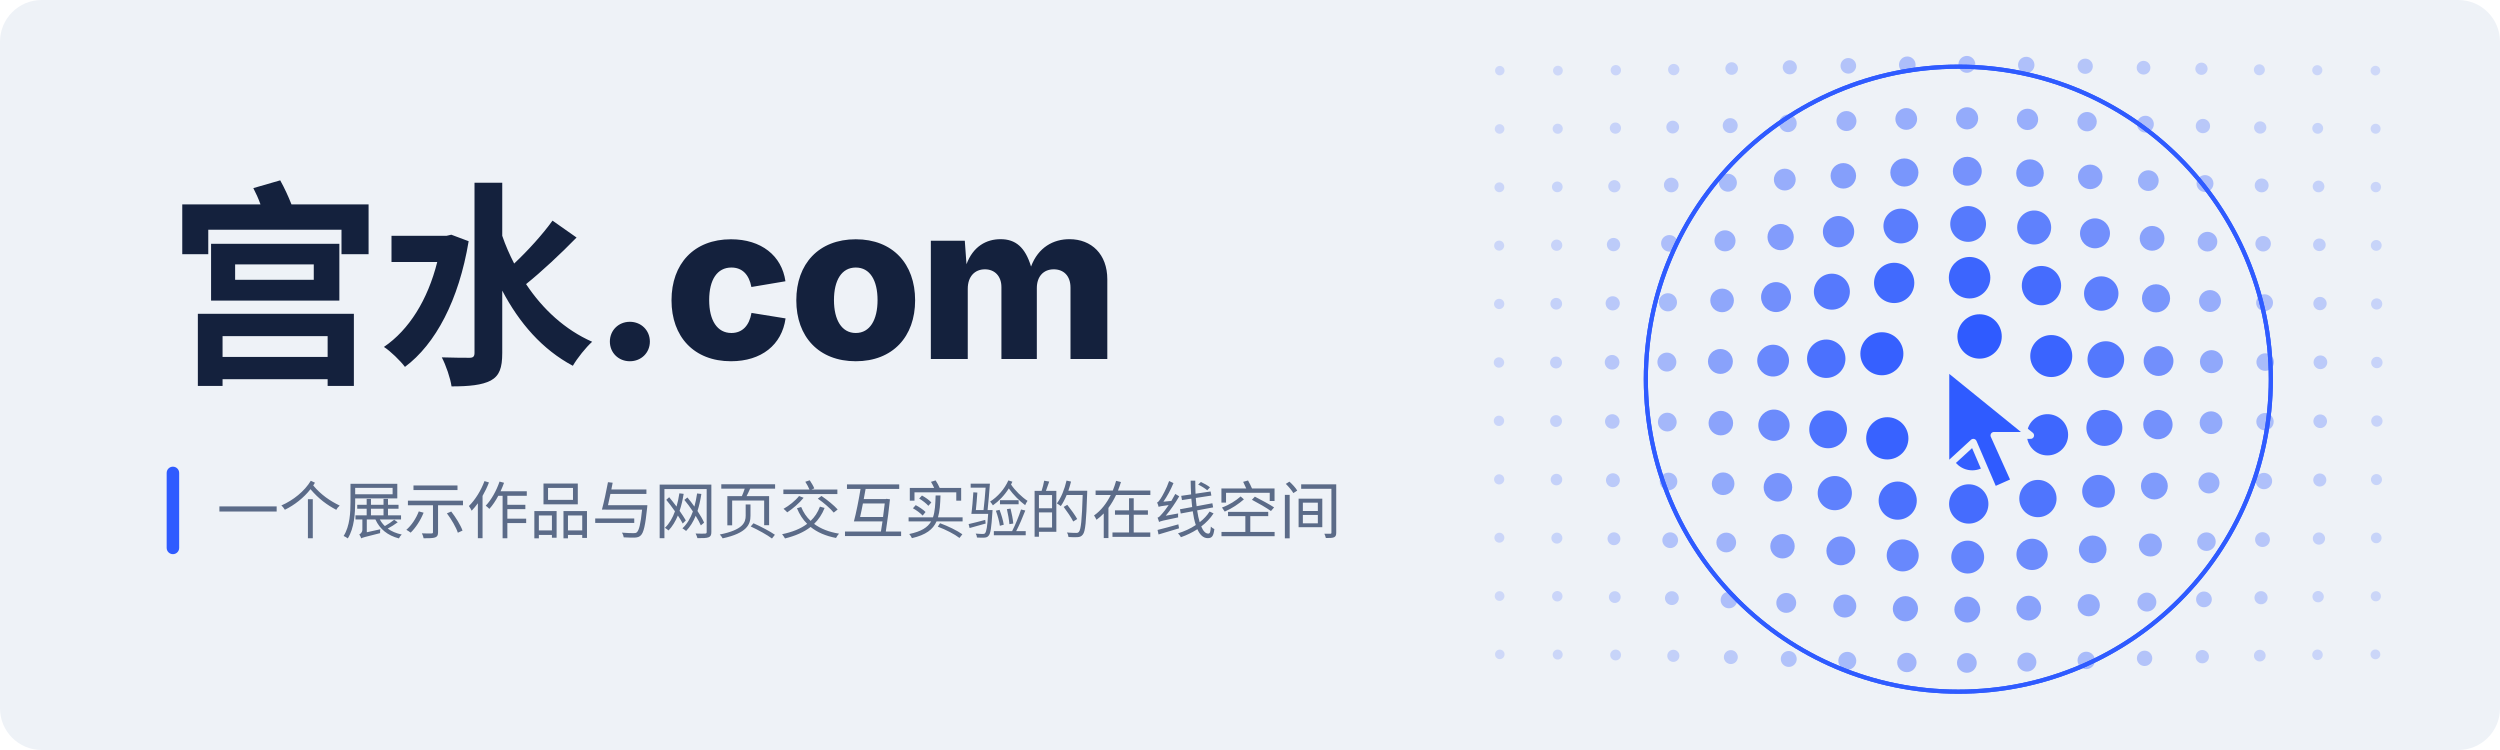
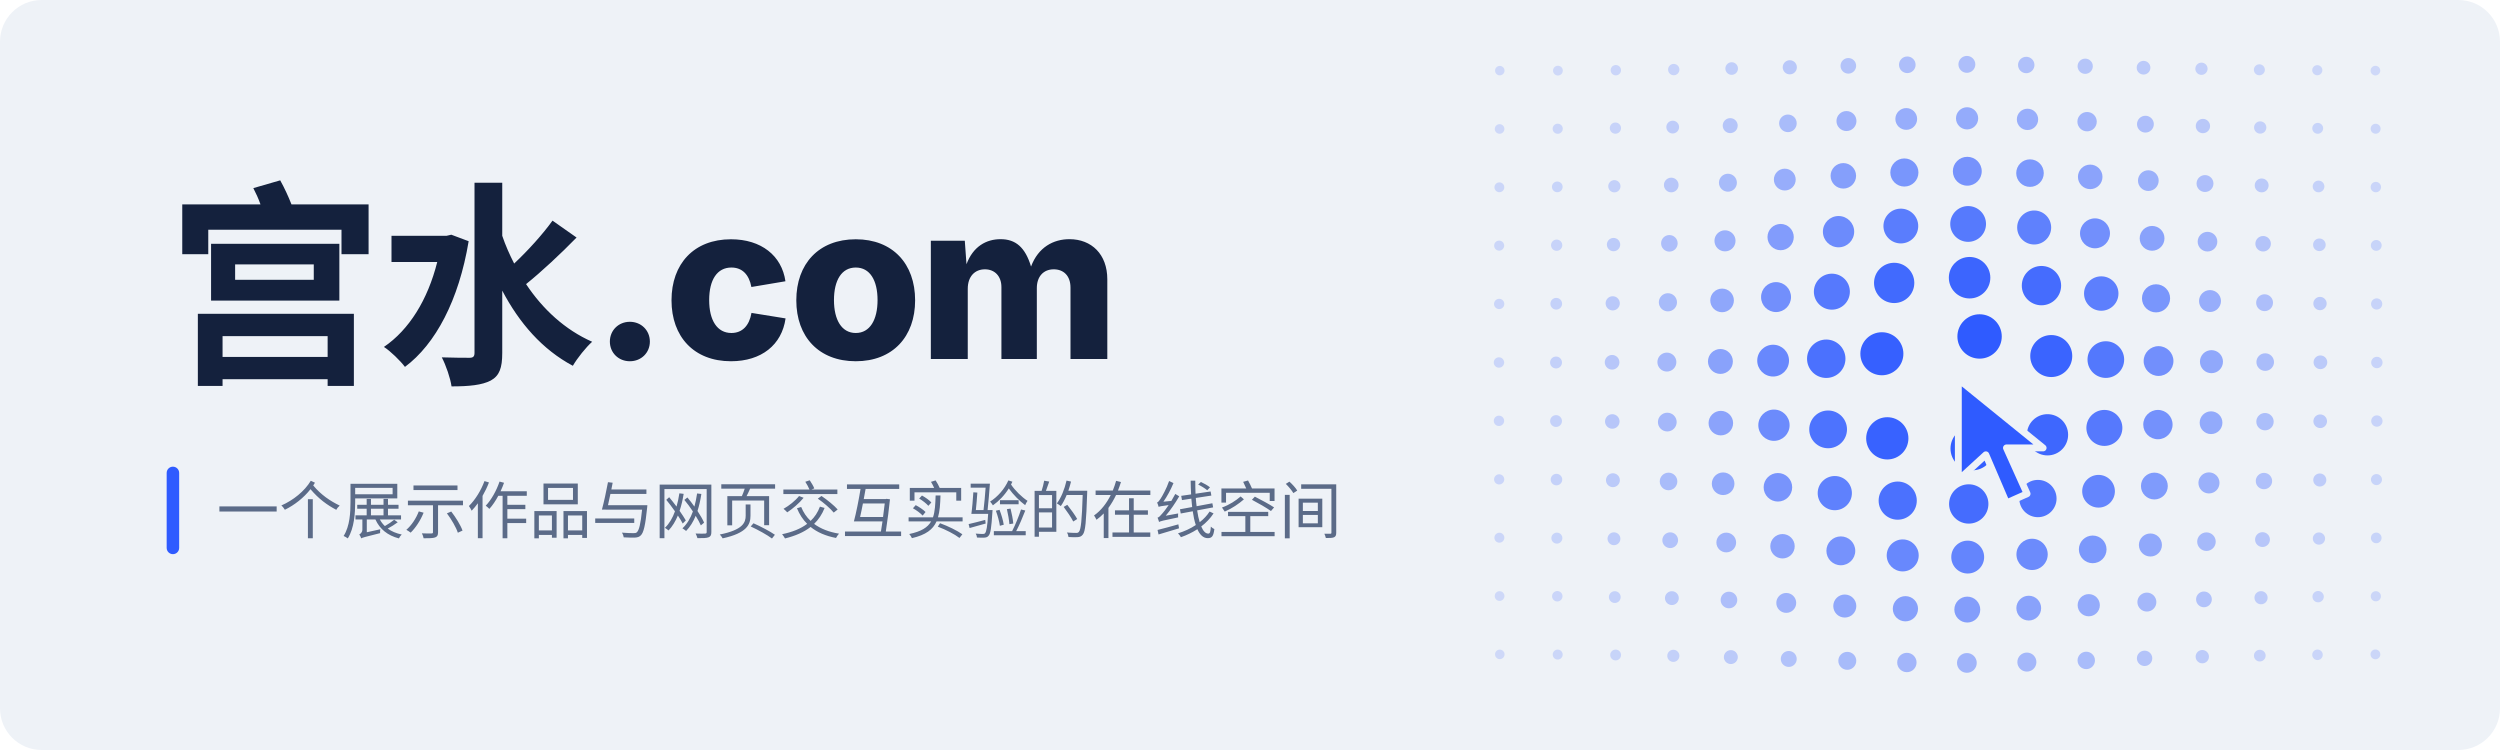
<svg xmlns="http://www.w3.org/2000/svg" viewBox="0 0 1200 360" width="1200" height="360" role="img" aria-label="宫水.com 一个展示作品与网页交互实验的在线空间">
  <style>
    .bg    { fill: #EEF2F7; }
    .ink   { fill: #14213D; }
    .soft  { fill: #5B6B88; }
    .accent{ fill: #2F5BFF; }
-     .ring  { fill: none; stroke: #2F5BFF; stroke-width: 2; }
    .tip   { stroke: #EEF2F7; stroke-width: 3; stroke-linejoin: round; }
    text   { font-family: "Inter","SF Pro Display","Segoe UI",Helvetica,Arial,"Hiragino Sans","PingFang SC","Noto Sans CJK SC","Noto Sans SC","Microsoft YaHei",sans-serif; }
    .domain{ font-size: 104px; font-weight: 800; letter-spacing: -2px; }
    .desc  { font-size: 30px; font-weight: 500; }
-     .dot   { fill: #2F5BFF; transform-box: fill-box; transform-origin: center; animation: wave 3.6s ease-in-out infinite; }
-     @keyframes wave { 0%,40%,100% { transform: scale(1); } 14% { transform: scale(1.7); } }
-     .r1,.r2 { transform-box: fill-box; transform-origin: center; animation: ripple 3.6s ease-out infinite; }
-     .r2 { animation-delay: 1.2s; }
-     @keyframes ripple { from { transform: scale(.2); opacity: .7; } to { transform: scale(1); opacity: 0; } }
+     .dot   { fill: #2F5BFF; transform-box: fill-box; transform-origin: center; animation: wave 7.2s ease-in-out infinite; }
+     @keyframes wave { 0%,52%,100% { transform: scale(1); } 18% { transform: scale(1.16); } }
    @media (prefers-color-scheme: dark) {
      .bg    { fill: #0E1730; }
      .ink   { fill: #F2F5FB; }
      .soft  { fill: #9AA8C7; }
      .accent,.dot { fill: #7C9BFF; }
-       .ring  { stroke: #7C9BFF; }
      .tip   { stroke: #0E1730; }
    }
-     @media (prefers-reduced-motion: reduce) { .dot,.r1,.r2 { animation: none; } .r1,.r2 { opacity: 0; } }
+     @media (prefers-reduced-motion: reduce) { .dot { animation: none; } }
  </style>
  <rect class="bg" width="1200" height="360" rx="20" />
  <g>
    <circle class="dot" cx="719.9" cy="33.9" r="2.27" opacity="0.17" style="animation-delay:1.19s" />
    <circle class="dot" cx="719.8" cy="61.9" r="2.31" opacity="0.17" style="animation-delay:1.13s" />
    <circle class="dot" cx="719.7" cy="89.9" r="2.37" opacity="0.18" style="animation-delay:1.07s" />
    <circle class="dot" cx="719.6" cy="117.9" r="2.42" opacity="0.18" style="animation-delay:1.03s" />
    <circle class="dot" cx="719.6" cy="145.9" r="2.47" opacity="0.19" style="animation-delay:1.00s" />
    <circle class="dot" cx="719.5" cy="174.0" r="2.50" opacity="0.19" style="animation-delay:0.99s" />
    <circle class="dot" cx="719.5" cy="202.0" r="2.49" opacity="0.19" style="animation-delay:0.99s" />
    <circle class="dot" cx="719.6" cy="230.1" r="2.45" opacity="0.19" style="animation-delay:1.01s" />
    <circle class="dot" cx="719.7" cy="258.1" r="2.40" opacity="0.18" style="animation-delay:1.05s" />
    <circle class="dot" cx="719.8" cy="286.1" r="2.34" opacity="0.17" style="animation-delay:1.10s" />
    <circle class="dot" cx="719.9" cy="314.1" r="2.29" opacity="0.17" style="animation-delay:1.15s" />
    <circle class="dot" cx="747.8" cy="33.9" r="2.35" opacity="0.17" style="animation-delay:1.09s" />
    <circle class="dot" cx="747.7" cy="61.8" r="2.44" opacity="0.18" style="animation-delay:1.02s" />
    <circle class="dot" cx="747.5" cy="89.7" r="2.57" opacity="0.20" style="animation-delay:0.96s" />
    <circle class="dot" cx="747.2" cy="117.7" r="2.70" opacity="0.21" style="animation-delay:0.91s" />
    <circle class="dot" cx="747.0" cy="145.8" r="2.81" opacity="0.22" style="animation-delay:0.88s" />
    <circle class="dot" cx="746.9" cy="174.0" r="2.86" opacity="0.23" style="animation-delay:0.86s" />
    <circle class="dot" cx="746.9" cy="202.1" r="2.84" opacity="0.22" style="animation-delay:0.87s" />
    <circle class="dot" cx="747.1" cy="230.2" r="2.77" opacity="0.22" style="animation-delay:0.89s" />
    <circle class="dot" cx="747.3" cy="258.3" r="2.64" opacity="0.20" style="animation-delay:0.93s" />
    <circle class="dot" cx="747.5" cy="286.2" r="2.51" opacity="0.19" style="animation-delay:0.98s" />
    <circle class="dot" cx="747.7" cy="314.2" r="2.40" opacity="0.18" style="animation-delay:1.05s" />
    <circle class="dot" cx="775.6" cy="33.7" r="2.49" opacity="0.19" style="animation-delay:0.99s" />
    <circle class="dot" cx="775.4" cy="61.5" r="2.69" opacity="0.21" style="animation-delay:0.91s" />
    <circle class="dot" cx="774.9" cy="89.4" r="2.94" opacity="0.23" style="animation-delay:0.85s" />
    <circle class="dot" cx="774.5" cy="117.4" r="3.20" opacity="0.26" style="animation-delay:0.79s" />
    <circle class="dot" cx="774.1" cy="145.6" r="3.41" opacity="0.28" style="animation-delay:0.76s" />
    <circle class="dot" cx="773.8" cy="173.9" r="3.52" opacity="0.29" style="animation-delay:0.74s" />
    <circle class="dot" cx="773.9" cy="202.3" r="3.49" opacity="0.29" style="animation-delay:0.74s" />
    <circle class="dot" cx="774.2" cy="230.5" r="3.33" opacity="0.27" style="animation-delay:0.77s" />
    <circle class="dot" cx="774.7" cy="258.6" r="3.09" opacity="0.25" style="animation-delay:0.81s" />
    <circle class="dot" cx="775.1" cy="286.6" r="2.83" opacity="0.22" style="animation-delay:0.87s" />
    <circle class="dot" cx="775.5" cy="314.4" r="2.60" opacity="0.20" style="animation-delay:0.95s" />
    <circle class="dot" cx="803.4" cy="33.4" r="2.72" opacity="0.21" style="animation-delay:0.90s" />
    <circle class="dot" cx="802.9" cy="61.0" r="3.07" opacity="0.25" style="animation-delay:0.82s" />
    <circle class="dot" cx="802.2" cy="88.8" r="3.52" opacity="0.29" style="animation-delay:0.74s" />
    <circle class="dot" cx="801.3" cy="116.8" r="3.98" opacity="0.34" style="animation-delay:0.68s" />
    <circle class="dot" cx="800.6" cy="145.1" r="4.36" opacity="0.37" style="animation-delay:0.63s" />
    <circle class="dot" cx="800.1" cy="173.8" r="4.55" opacity="0.39" style="animation-delay:0.61s" />
    <circle class="dot" cx="800.3" cy="202.6" r="4.50" opacity="0.39" style="animation-delay:0.62s" />
    <circle class="dot" cx="800.9" cy="231.1" r="4.22" opacity="0.36" style="animation-delay:0.65s" />
    <circle class="dot" cx="801.7" cy="259.3" r="3.78" opacity="0.32" style="animation-delay:0.70s" />
    <circle class="dot" cx="802.5" cy="287.1" r="3.32" opacity="0.27" style="animation-delay:0.77s" />
    <circle class="dot" cx="803.2" cy="314.8" r="2.91" opacity="0.23" style="animation-delay:0.85s" />
    <circle class="dot" cx="831.2" cy="32.9" r="3.03" opacity="0.24" style="animation-delay:0.82s" />
    <circle class="dot" cx="830.5" cy="60.3" r="3.60" opacity="0.30" style="animation-delay:0.73s" />
    <circle class="dot" cx="829.4" cy="87.7" r="4.31" opacity="0.37" style="animation-delay:0.64s" />
    <circle class="dot" cx="828.0" cy="115.6" r="5.06" opacity="0.44" style="animation-delay:0.56s" />
    <circle class="dot" cx="826.6" cy="144.2" r="5.67" opacity="0.50" style="animation-delay:0.51s" />
    <circle class="dot" cx="825.8" cy="173.5" r="5.98" opacity="0.53" style="animation-delay:0.49s" />
    <circle class="dot" cx="826.0" cy="203.1" r="5.89" opacity="0.52" style="animation-delay:0.49s" />
    <circle class="dot" cx="827.1" cy="232.2" r="5.43" opacity="0.48" style="animation-delay:0.53s" />
    <circle class="dot" cx="828.6" cy="260.4" r="4.74" opacity="0.41" style="animation-delay:0.59s" />
    <circle class="dot" cx="829.9" cy="288.0" r="3.99" opacity="0.34" style="animation-delay:0.67s" />
    <circle class="dot" cx="830.8" cy="315.4" r="3.34" opacity="0.27" style="animation-delay:0.77s" />
    <circle class="dot" cx="859.1" cy="32.3" r="3.40" opacity="0.28" style="animation-delay:0.76s" />
    <circle class="dot" cx="858.2" cy="59.2" r="4.22" opacity="0.36" style="animation-delay:0.65s" />
    <circle class="dot" cx="856.7" cy="86.2" r="5.24" opacity="0.46" style="animation-delay:0.55s" />
    <circle class="dot" cx="854.7" cy="113.8" r="6.31" opacity="0.57" style="animation-delay:0.46s" />
    <circle class="dot" cx="852.5" cy="142.6" r="7.19" opacity="0.65" style="animation-delay:0.39s" />
    <circle class="dot" cx="851.1" cy="173.1" r="7.63" opacity="0.70" style="animation-delay:0.36s" />
    <circle class="dot" cx="851.5" cy="204.1" r="7.51" opacity="0.68" style="animation-delay:0.37s" />
    <circle class="dot" cx="853.4" cy="233.9" r="6.85" opacity="0.62" style="animation-delay:0.42s" />
    <circle class="dot" cx="855.6" cy="262.2" r="5.86" opacity="0.52" style="animation-delay:0.50s" />
    <circle class="dot" cx="857.4" cy="289.4" r="4.78" opacity="0.42" style="animation-delay:0.59s" />
    <circle class="dot" cx="858.6" cy="316.3" r="3.83" opacity="0.32" style="animation-delay:0.69s" />
    <circle class="dot" cx="887.2" cy="31.6" r="3.75" opacity="0.31" style="animation-delay:0.71s" />
    <circle class="dot" cx="886.3" cy="58.1" r="4.80" opacity="0.42" style="animation-delay:0.59s" />
    <circle class="dot" cx="884.8" cy="84.4" r="6.12" opacity="0.55" style="animation-delay:0.48s" />
    <circle class="dot" cx="882.5" cy="111.2" r="7.51" opacity="0.68" style="animation-delay:0.37s" />
    <circle class="dot" cx="879.3" cy="140.0" r="8.64" opacity="0.80" style="animation-delay:0.28s" />
    <circle class="dot" cx="876.6" cy="172.2" r="9.22" opacity="0.85" style="animation-delay:0.24s" />
    <circle class="dot" cx="877.5" cy="206.1" r="9.06" opacity="0.84" style="animation-delay:0.25s" />
    <circle class="dot" cx="880.7" cy="236.7" r="8.21" opacity="0.75" style="animation-delay:0.32s" />
    <circle class="dot" cx="883.6" cy="264.4" r="6.93" opacity="0.63" style="animation-delay:0.41s" />
    <circle class="dot" cx="885.5" cy="290.9" r="5.53" opacity="0.49" style="animation-delay:0.52s" />
    <circle class="dot" cx="886.7" cy="317.2" r="4.31" opacity="0.37" style="animation-delay:0.64s" />
    <circle class="dot" cx="915.5" cy="31.1" r="3.99" opacity="0.34" style="animation-delay:0.67s" />
    <circle class="dot" cx="915.0" cy="57.1" r="5.22" opacity="0.46" style="animation-delay:0.55s" />
    <circle class="dot" cx="914.1" cy="82.8" r="6.75" opacity="0.61" style="animation-delay:0.43s" />
    <circle class="dot" cx="912.4" cy="108.5" r="8.35" opacity="0.77" style="animation-delay:0.31s" />
    <circle class="dot" cx="909.2" cy="135.8" r="9.67" opacity="0.90" style="animation-delay:0.19s" />
    <circle class="dot" cx="903.3" cy="169.8" r="10.33" opacity="0.96" style="animation-delay:0.11s" />
    <circle class="dot" cx="905.9" cy="210.4" r="10.14" opacity="0.95" style="animation-delay:0.14s" />
    <circle class="dot" cx="910.9" cy="240.3" r="9.16" opacity="0.85" style="animation-delay:0.24s" />
    <circle class="dot" cx="913.3" cy="266.6" r="7.68" opacity="0.70" style="animation-delay:0.36s" />
    <circle class="dot" cx="914.6" cy="292.2" r="6.06" opacity="0.54" style="animation-delay:0.48s" />
    <circle class="dot" cx="915.3" cy="318.0" r="4.65" opacity="0.40" style="animation-delay:0.60s" />
    <circle class="dot" cx="944.1" cy="30.9" r="4.06" opacity="0.34" style="animation-delay:0.67s" />
    <circle class="dot" cx="944.2" cy="56.8" r="5.33" opacity="0.47" style="animation-delay:0.54s" />
    <circle class="dot" cx="944.3" cy="82.2" r="6.93" opacity="0.63" style="animation-delay:0.41s" />
    <circle class="dot" cx="944.7" cy="107.5" r="8.59" opacity="0.79" style="animation-delay:0.29s" />
    <circle class="dot" cx="945.4" cy="133.3" r="9.96" opacity="0.93" style="animation-delay:0.16s" />
    <circle class="dot" cx="950.2" cy="161.5" r="10.65" opacity="1.00" style="animation-delay:0.04s" />
    <circle class="dot" cx="946.7" cy="215.3" r="10.46" opacity="0.98" style="animation-delay:0.09s" />
    <circle class="dot" cx="945.0" cy="241.9" r="9.44" opacity="0.88" style="animation-delay:0.22s" />
    <circle class="dot" cx="944.5" cy="267.4" r="7.89" opacity="0.72" style="animation-delay:0.34s" />
    <circle class="dot" cx="944.3" cy="292.6" r="6.22" opacity="0.56" style="animation-delay:0.47s" />
    <circle class="dot" cx="944.1" cy="318.2" r="4.74" opacity="0.41" style="animation-delay:0.59s" />
    <circle class="dot" cx="972.6" cy="31.2" r="3.94" opacity="0.33" style="animation-delay:0.68s" />
    <circle class="dot" cx="973.2" cy="57.3" r="5.12" opacity="0.45" style="animation-delay:0.56s" />
    <circle class="dot" cx="974.4" cy="83.1" r="6.61" opacity="0.60" style="animation-delay:0.44s" />
    <circle class="dot" cx="976.4" cy="109.2" r="8.16" opacity="0.75" style="animation-delay:0.32s" />
    <circle class="dot" cx="979.9" cy="137.1" r="9.44" opacity="0.88" style="animation-delay:0.22s" />
    <circle class="dot" cx="984.6" cy="170.9" r="10.08" opacity="0.94" style="animation-delay:0.15s" />
    <circle class="dot" cx="982.8" cy="208.7" r="9.90" opacity="0.92" style="animation-delay:0.17s" />
    <circle class="dot" cx="978.2" cy="239.3" r="8.95" opacity="0.83" style="animation-delay:0.26s" />
    <circle class="dot" cx="975.4" cy="266.1" r="7.51" opacity="0.68" style="animation-delay:0.37s" />
    <circle class="dot" cx="973.8" cy="291.9" r="5.95" opacity="0.53" style="animation-delay:0.49s" />
    <circle class="dot" cx="972.9" cy="317.8" r="4.57" opacity="0.39" style="animation-delay:0.61s" />
    <circle class="dot" cx="1000.9" cy="31.8" r="3.66" opacity="0.30" style="animation-delay:0.72s" />
    <circle class="dot" cx="1001.8" cy="58.4" r="4.65" opacity="0.40" style="animation-delay:0.60s" />
    <circle class="dot" cx="1003.3" cy="84.9" r="5.89" opacity="0.52" style="animation-delay:0.49s" />
    <circle class="dot" cx="1005.6" cy="112.0" r="7.19" opacity="0.65" style="animation-delay:0.39s" />
    <circle class="dot" cx="1008.6" cy="140.9" r="8.26" opacity="0.76" style="animation-delay:0.31s" />
    <circle class="dot" cx="1010.8" cy="172.6" r="8.80" opacity="0.81" style="animation-delay:0.27s" />
    <circle class="dot" cx="1010.1" cy="205.4" r="8.64" opacity="0.80" style="animation-delay:0.28s" />
    <circle class="dot" cx="1007.3" cy="235.8" r="7.85" opacity="0.72" style="animation-delay:0.35s" />
    <circle class="dot" cx="1004.5" cy="263.7" r="6.64" opacity="0.60" style="animation-delay:0.44s" />
    <circle class="dot" cx="1002.6" cy="290.5" r="5.33" opacity="0.47" style="animation-delay:0.54s" />
    <circle class="dot" cx="1001.4" cy="317.0" r="4.18" opacity="0.36" style="animation-delay:0.65s" />
    <circle class="dot" cx="1028.9" cy="32.5" r="3.29" opacity="0.27" style="animation-delay:0.77s" />
    <circle class="dot" cx="1029.8" cy="59.6" r="4.04" opacity="0.34" style="animation-delay:0.67s" />
    <circle class="dot" cx="1031.2" cy="86.7" r="4.97" opacity="0.43" style="animation-delay:0.57s" />
    <circle class="dot" cx="1033.0" cy="114.4" r="5.95" opacity="0.53" style="animation-delay:0.49s" />
    <circle class="dot" cx="1034.9" cy="143.2" r="6.75" opacity="0.61" style="animation-delay:0.43s" />
    <circle class="dot" cx="1036.1" cy="173.3" r="7.15" opacity="0.65" style="animation-delay:0.40s" />
    <circle class="dot" cx="1035.8" cy="203.8" r="7.04" opacity="0.64" style="animation-delay:0.41s" />
    <circle class="dot" cx="1034.1" cy="233.3" r="6.44" opacity="0.58" style="animation-delay:0.45s" />
    <circle class="dot" cx="1032.2" cy="261.6" r="5.53" opacity="0.49" style="animation-delay:0.52s" />
    <circle class="dot" cx="1030.5" cy="289.0" r="4.55" opacity="0.39" style="animation-delay:0.61s" />
    <circle class="dot" cx="1029.4" cy="316.0" r="3.69" opacity="0.31" style="animation-delay:0.71s" />
    <circle class="dot" cx="1056.7" cy="33.0" r="2.94" opacity="0.23" style="animation-delay:0.85s" />
    <circle class="dot" cx="1057.4" cy="60.5" r="3.44" opacity="0.28" style="animation-delay:0.75s" />
    <circle class="dot" cx="1058.4" cy="88.1" r="4.06" opacity="0.34" style="animation-delay:0.67s" />
    <circle class="dot" cx="1059.6" cy="116.0" r="4.72" opacity="0.41" style="animation-delay:0.60s" />
    <circle class="dot" cx="1060.8" cy="144.5" r="5.26" opacity="0.46" style="animation-delay:0.55s" />
    <circle class="dot" cx="1061.5" cy="173.6" r="5.53" opacity="0.49" style="animation-delay:0.52s" />
    <circle class="dot" cx="1061.3" cy="202.9" r="5.46" opacity="0.48" style="animation-delay:0.53s" />
    <circle class="dot" cx="1060.3" cy="231.8" r="5.06" opacity="0.44" style="animation-delay:0.56s" />
    <circle class="dot" cx="1059.1" cy="260.0" r="4.45" opacity="0.38" style="animation-delay:0.62s" />
    <circle class="dot" cx="1057.9" cy="287.7" r="3.78" opacity="0.32" style="animation-delay:0.70s" />
    <circle class="dot" cx="1057.1" cy="315.2" r="3.20" opacity="0.26" style="animation-delay:0.79s" />
    <circle class="dot" cx="1084.5" cy="33.5" r="2.64" opacity="0.20" style="animation-delay:0.93s" />
    <circle class="dot" cx="1084.9" cy="61.2" r="2.95" opacity="0.23" style="animation-delay:0.84s" />
    <circle class="dot" cx="1085.6" cy="89.0" r="3.33" opacity="0.27" style="animation-delay:0.77s" />
    <circle class="dot" cx="1086.3" cy="117.0" r="3.72" opacity="0.31" style="animation-delay:0.71s" />
    <circle class="dot" cx="1087.0" cy="145.3" r="4.05" opacity="0.34" style="animation-delay:0.67s" />
    <circle class="dot" cx="1087.3" cy="173.8" r="4.22" opacity="0.36" style="animation-delay:0.65s" />
    <circle class="dot" cx="1087.2" cy="202.4" r="4.17" opacity="0.35" style="animation-delay:0.65s" />
    <circle class="dot" cx="1086.7" cy="230.9" r="3.93" opacity="0.33" style="animation-delay:0.68s" />
    <circle class="dot" cx="1086.0" cy="259.0" r="3.56" opacity="0.29" style="animation-delay:0.73s" />
    <circle class="dot" cx="1085.3" cy="286.9" r="3.16" opacity="0.25" style="animation-delay:0.80s" />
    <circle class="dot" cx="1084.7" cy="314.7" r="2.81" opacity="0.22" style="animation-delay:0.88s" />
    <circle class="dot" cx="1112.3" cy="33.7" r="2.44" opacity="0.18" style="animation-delay:1.02s" />
    <circle class="dot" cx="1112.5" cy="61.6" r="2.61" opacity="0.20" style="animation-delay:0.94s" />
    <circle class="dot" cx="1112.9" cy="89.5" r="2.81" opacity="0.22" style="animation-delay:0.88s" />
    <circle class="dot" cx="1113.3" cy="117.5" r="3.03" opacity="0.24" style="animation-delay:0.83s" />
    <circle class="dot" cx="1113.6" cy="145.7" r="3.20" opacity="0.26" style="animation-delay:0.79s" />
    <circle class="dot" cx="1113.8" cy="173.9" r="3.29" opacity="0.27" style="animation-delay:0.77s" />
    <circle class="dot" cx="1113.7" cy="202.2" r="3.27" opacity="0.27" style="animation-delay:0.78s" />
    <circle class="dot" cx="1113.5" cy="230.4" r="3.14" opacity="0.25" style="animation-delay:0.80s" />
    <circle class="dot" cx="1113.1" cy="258.5" r="2.94" opacity="0.23" style="animation-delay:0.85s" />
    <circle class="dot" cx="1112.7" cy="286.4" r="2.72" opacity="0.21" style="animation-delay:0.90s" />
    <circle class="dot" cx="1112.4" cy="314.3" r="2.53" opacity="0.19" style="animation-delay:0.98s" />
    <circle class="dot" cx="1140.2" cy="33.9" r="2.32" opacity="0.17" style="animation-delay:1.12s" />
    <circle class="dot" cx="1140.3" cy="61.8" r="2.40" opacity="0.18" style="animation-delay:1.05s" />
    <circle class="dot" cx="1140.4" cy="89.8" r="2.50" opacity="0.19" style="animation-delay:0.99s" />
    <circle class="dot" cx="1140.6" cy="117.8" r="2.60" opacity="0.20" style="animation-delay:0.94s" />
    <circle class="dot" cx="1140.8" cy="145.9" r="2.69" opacity="0.21" style="animation-delay:0.91s" />
    <circle class="dot" cx="1140.9" cy="174.0" r="2.73" opacity="0.21" style="animation-delay:0.90s" />
    <circle class="dot" cx="1140.9" cy="202.1" r="2.72" opacity="0.21" style="animation-delay:0.90s" />
    <circle class="dot" cx="1140.7" cy="230.2" r="2.65" opacity="0.20" style="animation-delay:0.93s" />
    <circle class="dot" cx="1140.6" cy="258.2" r="2.56" opacity="0.20" style="animation-delay:0.96s" />
    <circle class="dot" cx="1140.4" cy="286.2" r="2.45" opacity="0.18" style="animation-delay:1.01s" />
    <circle class="dot" cx="1140.2" cy="314.1" r="2.36" opacity="0.18" style="animation-delay:1.08s" />
  </g>
-   <circle class="ring r1" cx="940" cy="182" r="150" />
-   <circle class="ring r2" cx="940" cy="182" r="150" />
-   <path class="accent tip" transform="translate(934,176) scale(1.1)" d="M0 0 L0 44 L12 33 L21 54 L30 50 L21 30 L37 30 Z" />
+   <path class="accent tip" transform="translate(940,182) scale(1.1)" d="M0 0 L0 44 L12 33 L21 54 L30 50 L21 30 L37 30 Z" />
  <text class="domain ink" x="80" y="176" xml:lang="zh" lang="zh">宫水.com</text>
  <rect class="accent" x="80" y="224" width="6" height="42" rx="3" />
  <text class="desc soft" x="104" y="256" xml:lang="zh" lang="zh">一个展示作品与网页交互实验的在线空间</text>
</svg>
